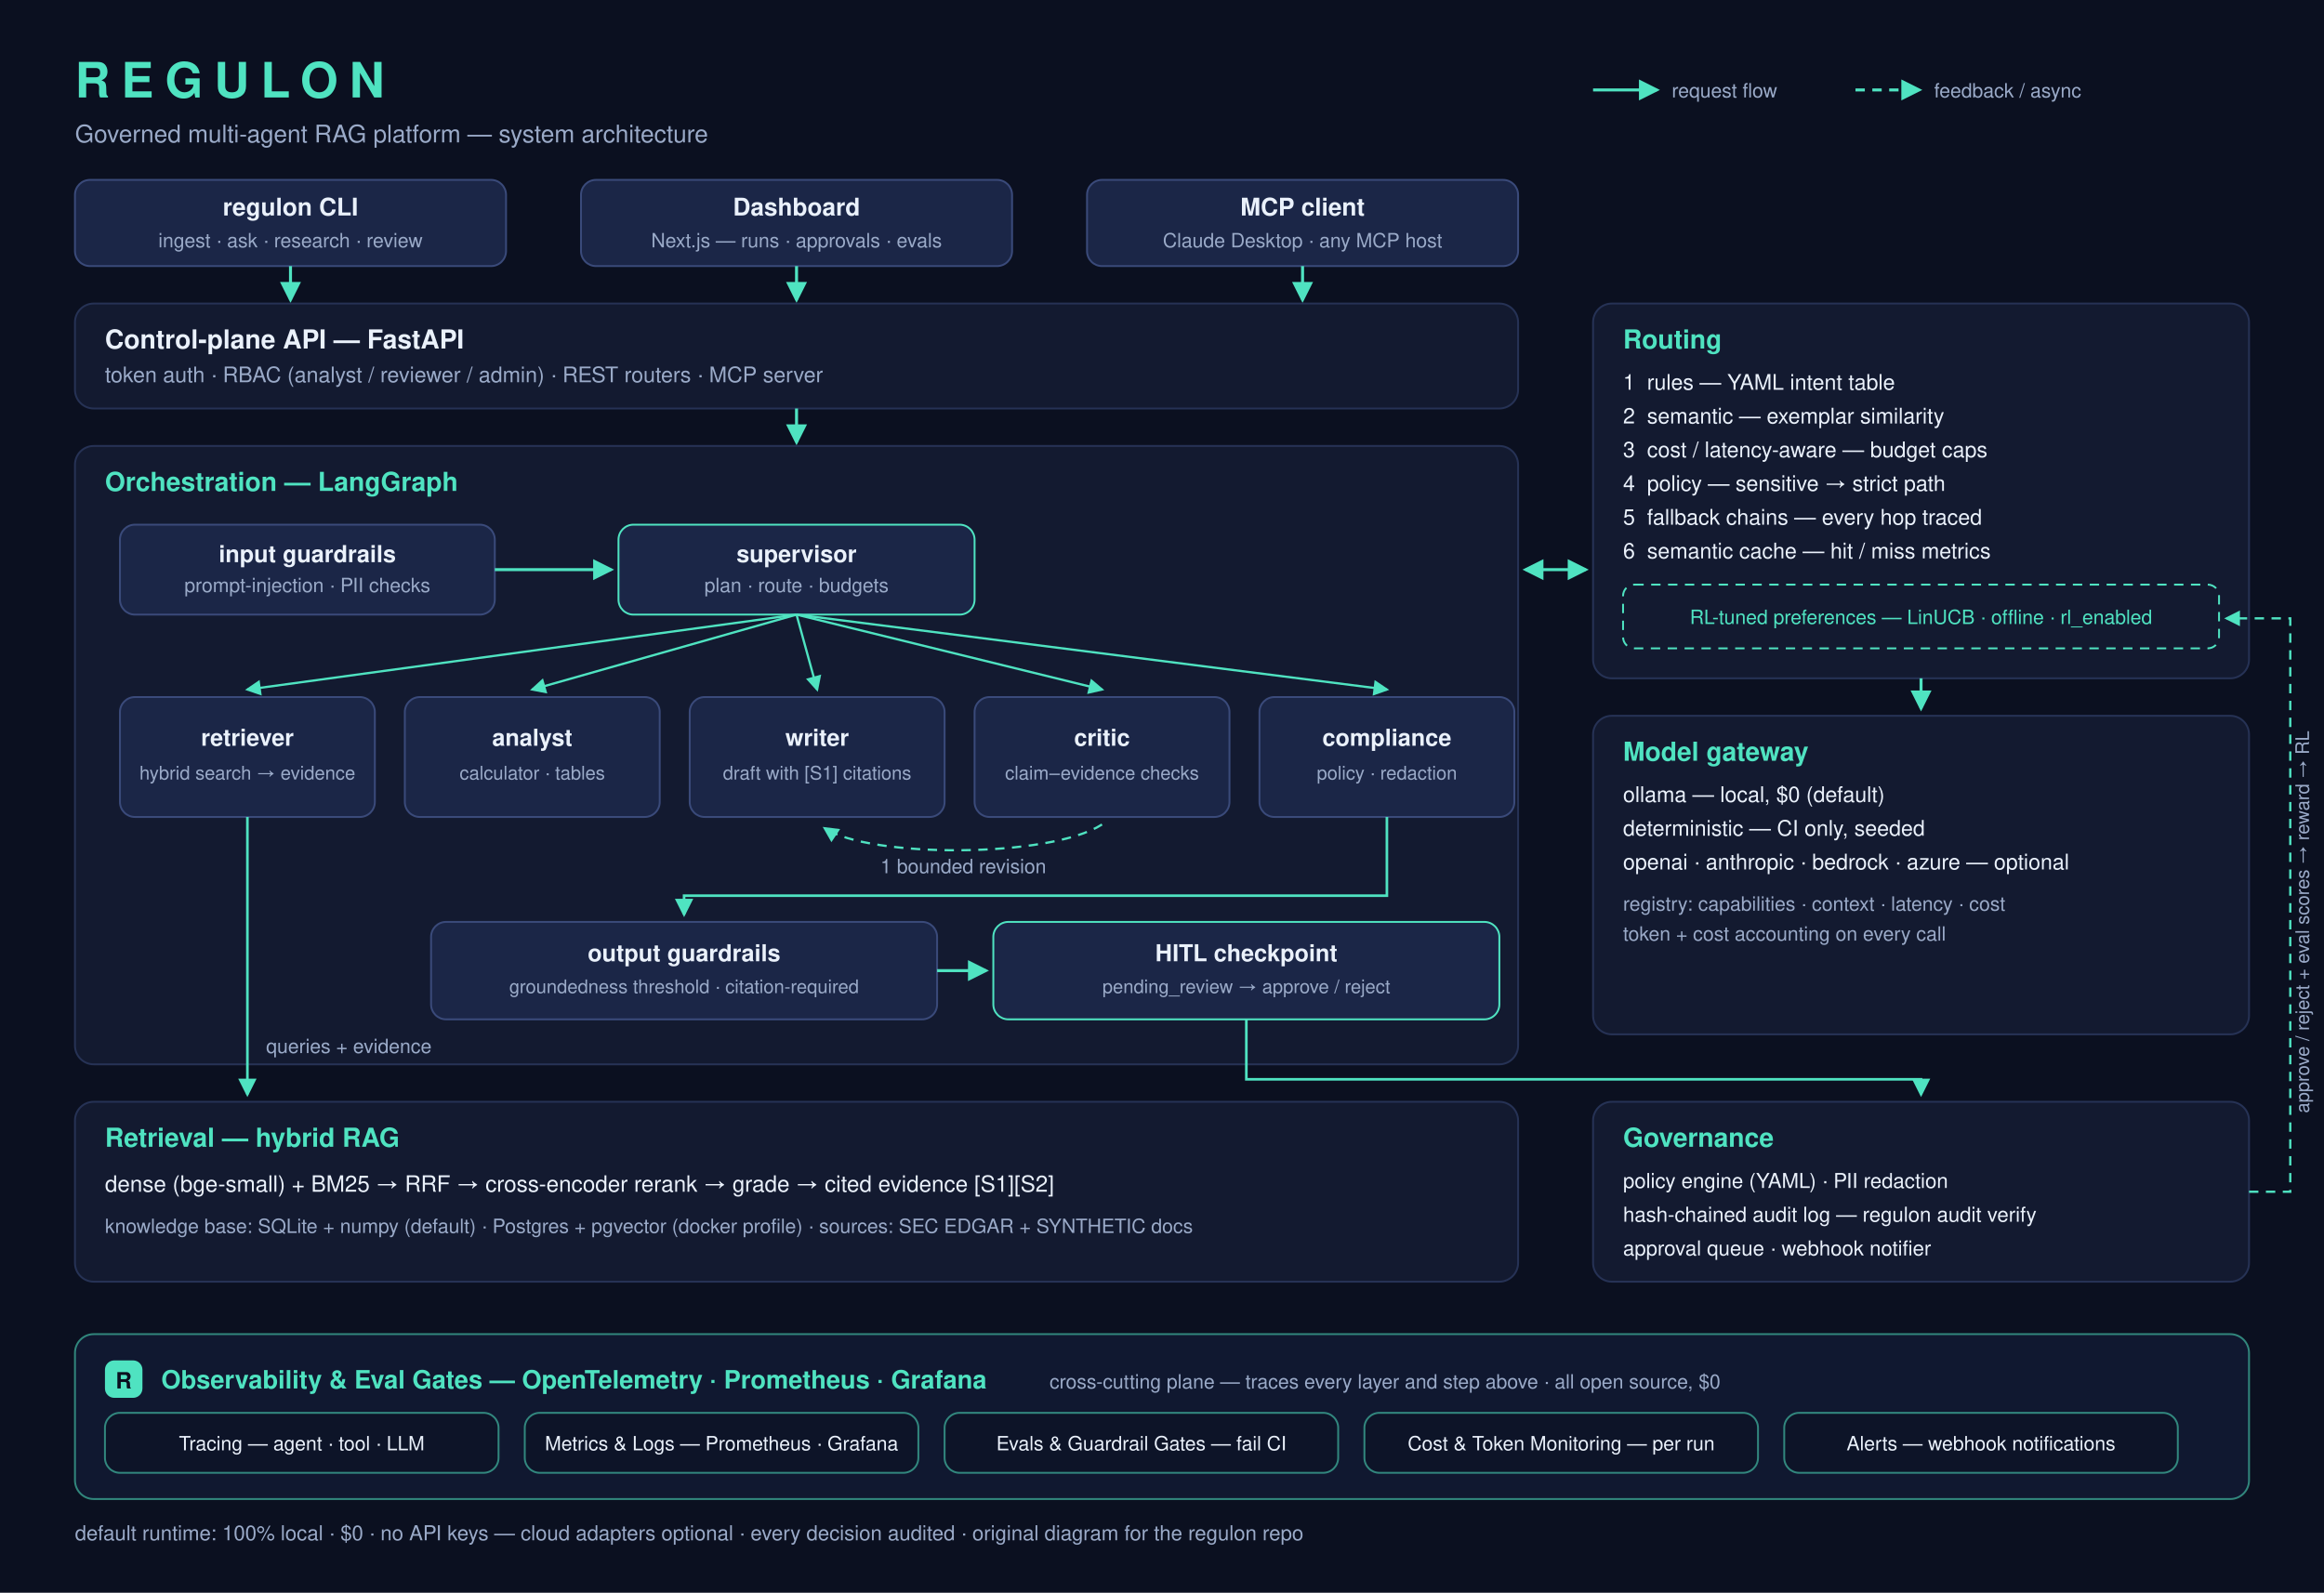
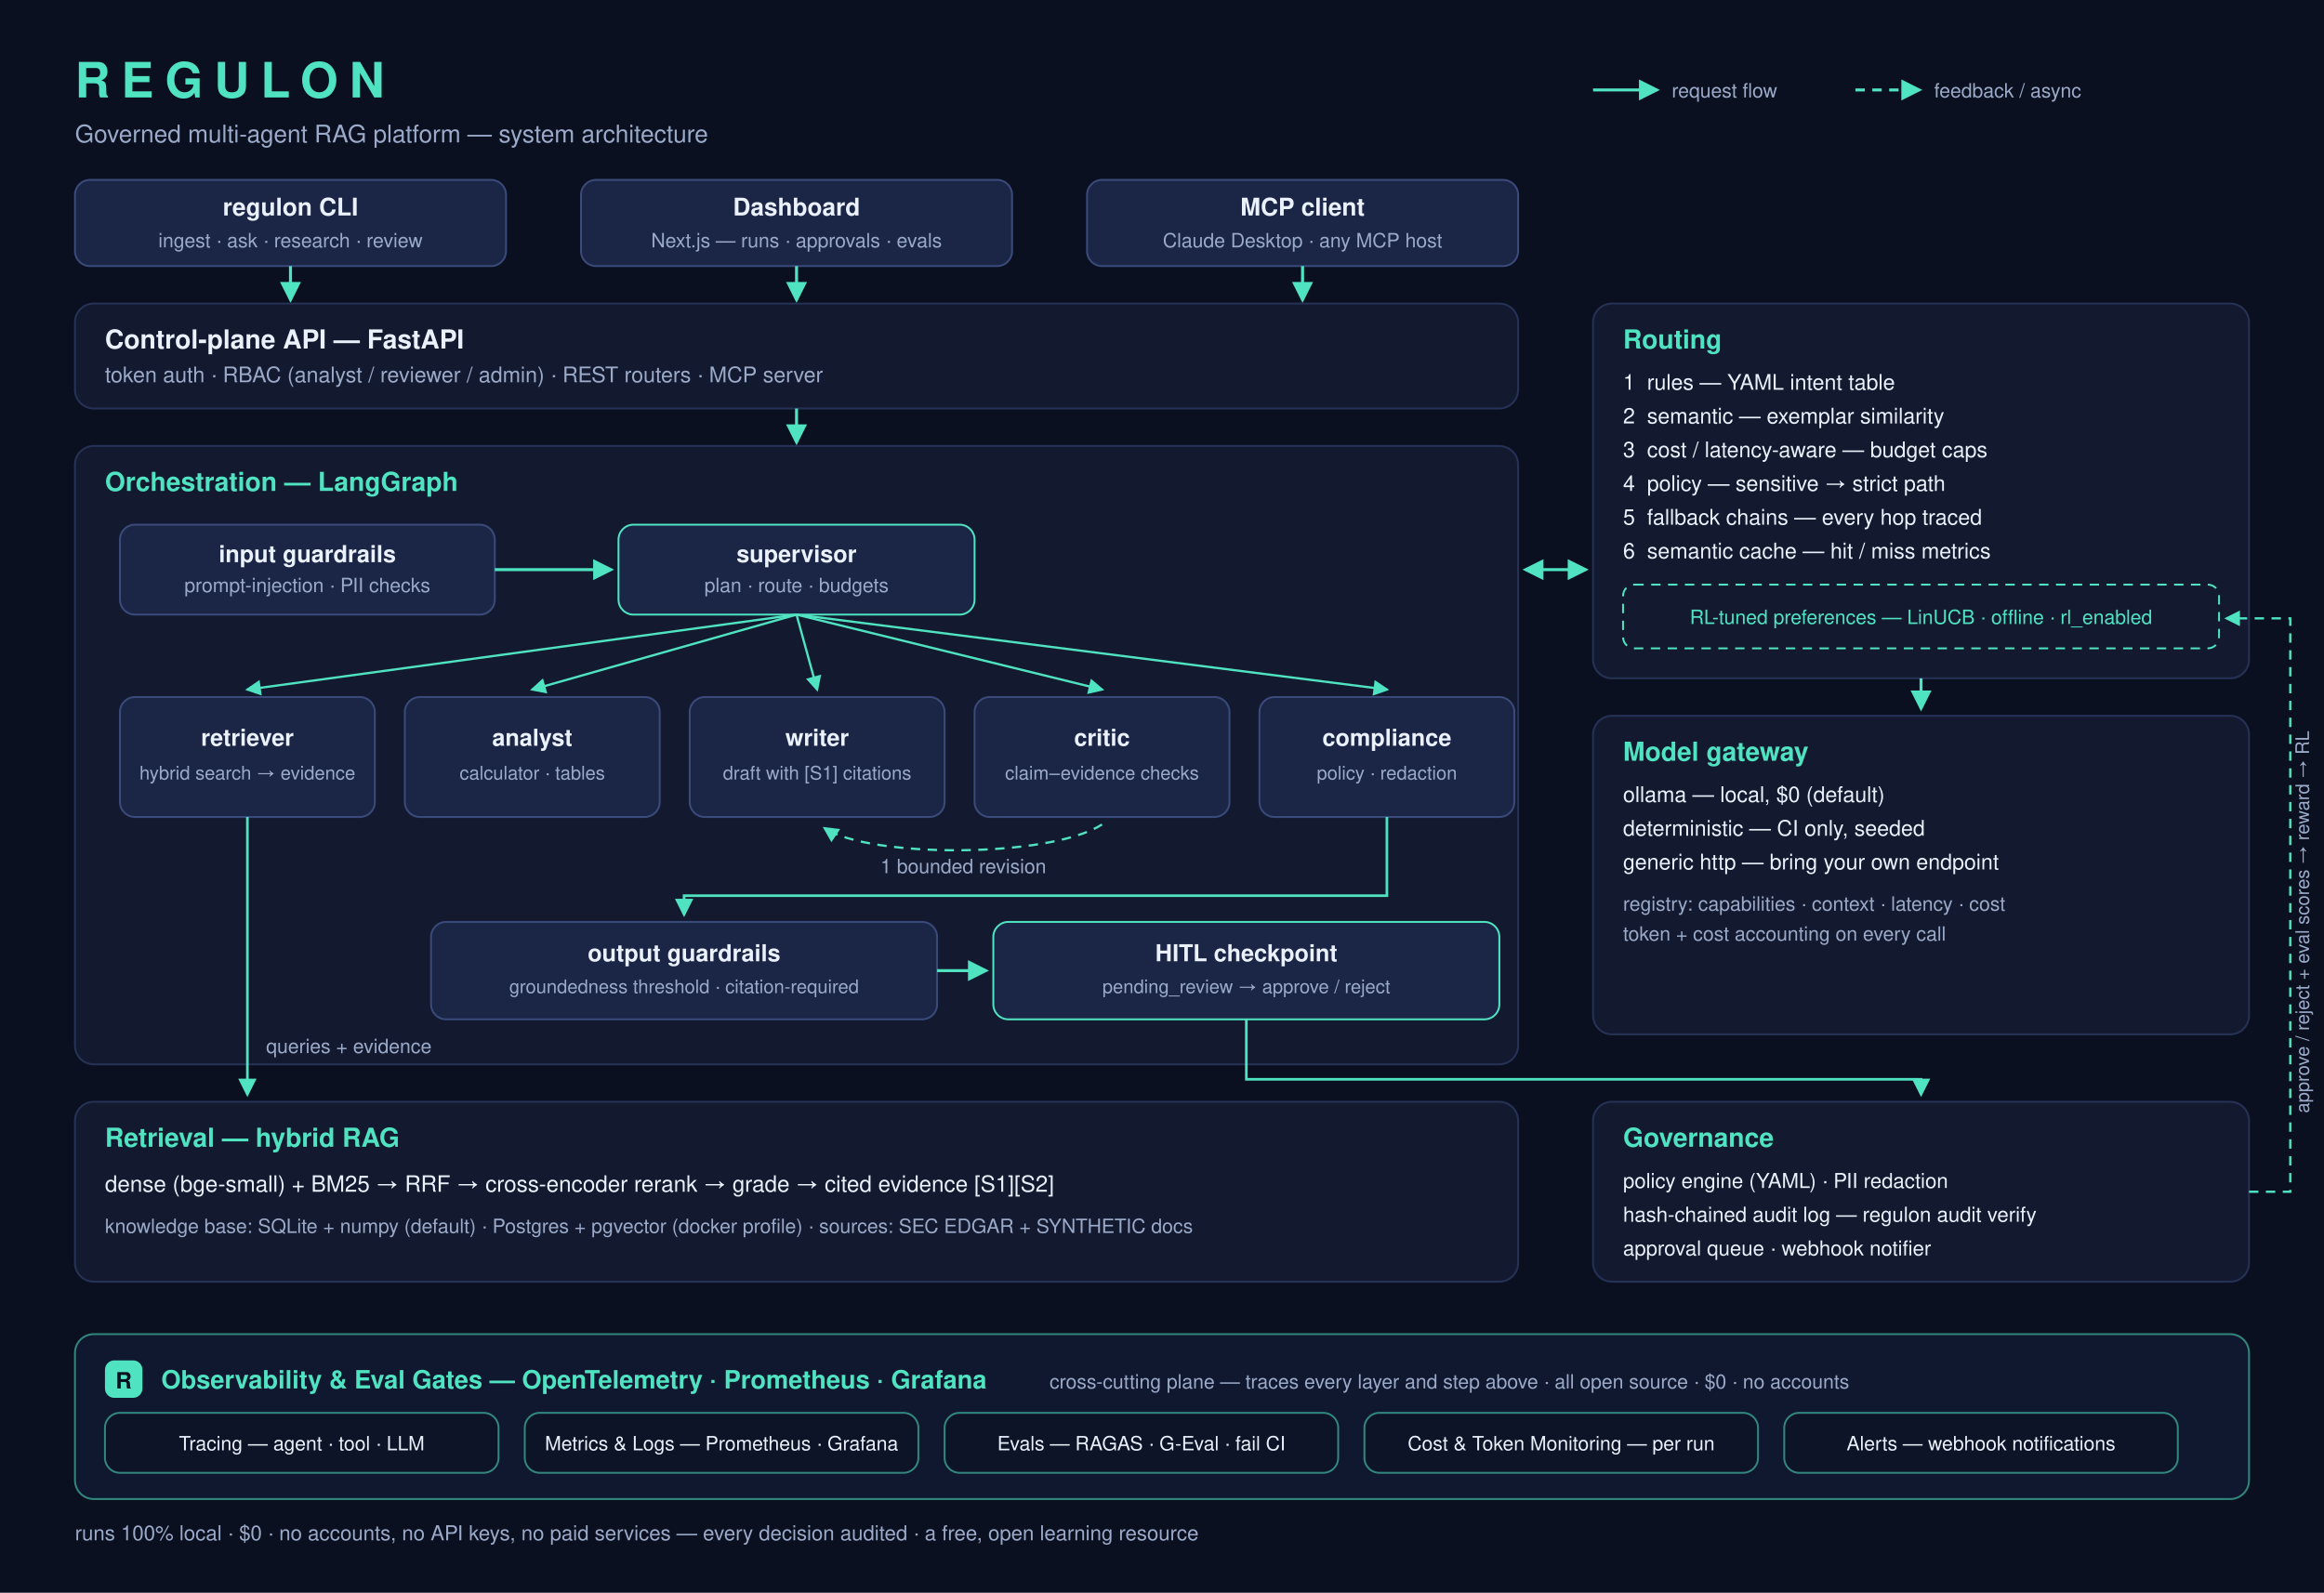
<svg xmlns="http://www.w3.org/2000/svg" width="100%" viewBox="0 0 1240 850" role="img" font-family="Segoe UI, -apple-system, Helvetica, Arial, sans-serif">
  <defs>
    <marker id="arr" viewBox="0 0 10 10" refX="8.5" refY="5" markerWidth="7" markerHeight="7" orient="auto-start-reverse">
      <path d="M0,0 L10,5 L0,10 z" fill="#4FE3C1" />
    </marker>
  </defs>
  <rect x="0" y="0" width="1240" height="850" fill="#0B1020" />
  <text x="40" y="52" font-size="26" font-weight="700" fill="#4FE3C1" letter-spacing="6">REGULON</text>
  <text x="40" y="76" font-size="13" fill="#9AAAC8">Governed multi-agent RAG platform — system architecture</text>
  <line x1="850" y1="48" x2="884" y2="48" stroke="#4FE3C1" stroke-width="1.6" marker-end="url(#arr)" />
  <text x="892" y="52" font-size="10.5" fill="#9AAAC8">request flow</text>
  <line x1="990" y1="48" x2="1024" y2="48" stroke="#4FE3C1" stroke-width="1.6" stroke-dasharray="5 4" marker-end="url(#arr)" />
  <text x="1032" y="52" font-size="10.5" fill="#9AAAC8">feedback / async</text>
  <rect x="40" y="96" width="230" height="46" rx="8" fill="#1B2647" stroke="#3A4A7A" />
  <text x="155" y="115" font-size="13" font-weight="600" fill="#EAF1FB" text-anchor="middle">regulon CLI</text>
  <text x="155" y="132" font-size="10.5" fill="#9AAAC8" text-anchor="middle">ingest · ask · research · review</text>
  <rect x="310" y="96" width="230" height="46" rx="8" fill="#1B2647" stroke="#3A4A7A" />
  <text x="425" y="115" font-size="13" font-weight="600" fill="#EAF1FB" text-anchor="middle">Dashboard</text>
  <text x="425" y="132" font-size="10.5" fill="#9AAAC8" text-anchor="middle">Next.js — runs · approvals · evals</text>
  <rect x="580" y="96" width="230" height="46" rx="8" fill="#1B2647" stroke="#3A4A7A" />
  <text x="695" y="115" font-size="13" font-weight="600" fill="#EAF1FB" text-anchor="middle">MCP client</text>
  <text x="695" y="132" font-size="10.5" fill="#9AAAC8" text-anchor="middle">Claude Desktop · any MCP host</text>
  <line x1="155" y1="142" x2="155" y2="160" stroke="#4FE3C1" stroke-width="1.6" marker-end="url(#arr)" />
  <line x1="425" y1="142" x2="425" y2="160" stroke="#4FE3C1" stroke-width="1.6" marker-end="url(#arr)" />
  <line x1="695" y1="142" x2="695" y2="160" stroke="#4FE3C1" stroke-width="1.6" marker-end="url(#arr)" />
  <rect x="40" y="162" width="770" height="56" rx="10" fill="#131A30" stroke="#263255" />
  <text x="56" y="186" font-size="14" font-weight="700" fill="#EAF1FB">Control-plane API — FastAPI</text>
  <text x="56" y="204" font-size="11.5" fill="#9AAAC8">token auth · RBAC (analyst / reviewer / admin) · REST routers · MCP server</text>
  <line x1="425" y1="218" x2="425" y2="236" stroke="#4FE3C1" stroke-width="1.6" marker-end="url(#arr)" />
  <rect x="40" y="238" width="770" height="330" rx="10" fill="#131A30" stroke="#263255" />
  <text x="56" y="262" font-size="14" font-weight="700" fill="#4FE3C1">Orchestration — LangGraph</text>
  <rect x="64" y="280" width="200" height="48" rx="8" fill="#1B2647" stroke="#3A4A7A" />
  <text x="164" y="300" font-size="12.5" font-weight="600" fill="#EAF1FB" text-anchor="middle">input guardrails</text>
  <text x="164" y="316" font-size="10.5" fill="#9AAAC8" text-anchor="middle">prompt-injection · PII checks</text>
  <rect x="330" y="280" width="190" height="48" rx="8" fill="#1B2647" stroke="#4FE3C1" />
  <text x="425" y="300" font-size="12.5" font-weight="700" fill="#EAF1FB" text-anchor="middle">supervisor</text>
  <text x="425" y="316" font-size="10.5" fill="#9AAAC8" text-anchor="middle">plan · route · budgets</text>
  <line x1="264" y1="304" x2="326" y2="304" stroke="#4FE3C1" stroke-width="1.6" marker-end="url(#arr)" />
  <line x1="425" y1="328" x2="132" y2="368" stroke="#4FE3C1" stroke-width="1.2" marker-end="url(#arr)" />
  <line x1="425" y1="328" x2="284" y2="368" stroke="#4FE3C1" stroke-width="1.2" marker-end="url(#arr)" />
  <line x1="425" y1="328" x2="436" y2="368" stroke="#4FE3C1" stroke-width="1.2" marker-end="url(#arr)" />
  <line x1="425" y1="328" x2="588" y2="368" stroke="#4FE3C1" stroke-width="1.2" marker-end="url(#arr)" />
  <line x1="425" y1="328" x2="740" y2="368" stroke="#4FE3C1" stroke-width="1.2" marker-end="url(#arr)" />
  <rect x="64" y="372" width="136" height="64" rx="8" fill="#1B2647" stroke="#3A4A7A" />
  <text x="132" y="398" font-size="12.5" font-weight="600" fill="#EAF1FB" text-anchor="middle">retriever</text>
  <text x="132" y="416" font-size="10" fill="#9AAAC8" text-anchor="middle">hybrid search → evidence</text>
  <rect x="216" y="372" width="136" height="64" rx="8" fill="#1B2647" stroke="#3A4A7A" />
  <text x="284" y="398" font-size="12.5" font-weight="600" fill="#EAF1FB" text-anchor="middle">analyst</text>
  <text x="284" y="416" font-size="10" fill="#9AAAC8" text-anchor="middle">calculator · tables</text>
  <rect x="368" y="372" width="136" height="64" rx="8" fill="#1B2647" stroke="#3A4A7A" />
  <text x="436" y="398" font-size="12.5" font-weight="600" fill="#EAF1FB" text-anchor="middle">writer</text>
  <text x="436" y="416" font-size="10" fill="#9AAAC8" text-anchor="middle">draft with [S1] citations</text>
  <rect x="520" y="372" width="136" height="64" rx="8" fill="#1B2647" stroke="#3A4A7A" />
  <text x="588" y="398" font-size="12.5" font-weight="600" fill="#EAF1FB" text-anchor="middle">critic</text>
  <text x="588" y="416" font-size="10" fill="#9AAAC8" text-anchor="middle">claim–evidence checks</text>
  <rect x="672" y="372" width="136" height="64" rx="8" fill="#1B2647" stroke="#3A4A7A" />
  <text x="740" y="398" font-size="12.5" font-weight="600" fill="#EAF1FB" text-anchor="middle">compliance</text>
  <text x="740" y="416" font-size="10" fill="#9AAAC8" text-anchor="middle">policy · redaction</text>
  <path d="M588,440 C 560,458 464,458 440,442" fill="none" stroke="#4FE3C1" stroke-width="1.2" stroke-dasharray="5 4" marker-end="url(#arr)" />
  <text x="514" y="466" font-size="10.5" fill="#9AAAC8" text-anchor="middle">1 bounded revision</text>
  <line x1="132" y1="436" x2="132" y2="584" stroke="#4FE3C1" stroke-width="1.4" marker-end="url(#arr)" />
  <text x="142" y="562" font-size="10.5" fill="#9AAAC8">queries + evidence</text>
  <path d="M740,436 L740,478 L365,478 L365,488" fill="none" stroke="#4FE3C1" stroke-width="1.4" marker-end="url(#arr)" />
  <rect x="230" y="492" width="270" height="52" rx="8" fill="#1B2647" stroke="#3A4A7A" />
  <text x="365" y="513" font-size="12.5" font-weight="600" fill="#EAF1FB" text-anchor="middle">output guardrails</text>
  <text x="365" y="530" font-size="10" fill="#9AAAC8" text-anchor="middle">groundedness threshold · citation-required</text>
  <line x1="500" y1="518" x2="526" y2="518" stroke="#4FE3C1" stroke-width="1.6" marker-end="url(#arr)" />
  <rect x="530" y="492" width="270" height="52" rx="8" fill="#1B2647" stroke="#4FE3C1" />
  <text x="665" y="513" font-size="12.5" font-weight="700" fill="#EAF1FB" text-anchor="middle">HITL checkpoint</text>
  <text x="665" y="530" font-size="10" fill="#9AAAC8" text-anchor="middle">pending_review → approve / reject</text>
  <path d="M665,544 L665,576 L1025,576 L1025,584" fill="none" stroke="#4FE3C1" stroke-width="1.4" marker-end="url(#arr)" />
  <rect x="850" y="162" width="350" height="200" rx="10" fill="#131A30" stroke="#263255" />
  <text x="866" y="186" font-size="14" font-weight="700" fill="#4FE3C1">Routing</text>
  <text x="866" y="208" font-size="11.5" fill="#EAF1FB">1  rules — YAML intent table</text>
  <text x="866" y="226" font-size="11.5" fill="#EAF1FB">2  semantic — exemplar similarity</text>
  <text x="866" y="244" font-size="11.5" fill="#EAF1FB">3  cost / latency-aware — budget caps</text>
  <text x="866" y="262" font-size="11.5" fill="#EAF1FB">4  policy — sensitive → strict path</text>
  <text x="866" y="280" font-size="11.5" fill="#EAF1FB">5  fallback chains — every hop traced</text>
  <text x="866" y="298" font-size="11.5" fill="#EAF1FB">6  semantic cache — hit / miss metrics</text>
  <rect x="866" y="312" width="318" height="34" rx="6" fill="none" stroke="#4FE3C1" stroke-dasharray="5 4" />
  <text x="1025" y="333" font-size="10.5" fill="#4FE3C1" text-anchor="middle">RL-tuned preferences — LinUCB · offline · rl_enabled</text>
  <line x1="814" y1="304" x2="846" y2="304" stroke="#4FE3C1" stroke-width="1.6" marker-start="url(#arr)" marker-end="url(#arr)" />
  <line x1="1025" y1="362" x2="1025" y2="378" stroke="#4FE3C1" stroke-width="1.6" marker-end="url(#arr)" />
  <rect x="850" y="382" width="350" height="170" rx="10" fill="#131A30" stroke="#263255" />
  <text x="866" y="406" font-size="14" font-weight="700" fill="#4FE3C1">Model gateway</text>
  <text x="866" y="428" font-size="11.5" fill="#EAF1FB">ollama — local, $0 (default)</text>
  <text x="866" y="446" font-size="11.5" fill="#EAF1FB">deterministic — CI only, seeded</text>
-   <text x="866" y="464" font-size="11.5" fill="#EAF1FB">openai · anthropic · bedrock · azure — optional</text>
+   <text x="866" y="464" font-size="11.5" fill="#EAF1FB">generic http — bring your own endpoint</text>
  <text x="866" y="486" font-size="10.5" fill="#9AAAC8">registry: capabilities · context · latency · cost</text>
  <text x="866" y="502" font-size="10.5" fill="#9AAAC8">token + cost accounting on every call</text>
  <rect x="40" y="588" width="770" height="96" rx="10" fill="#131A30" stroke="#263255" />
  <text x="56" y="612" font-size="14" font-weight="700" fill="#4FE3C1">Retrieval — hybrid RAG</text>
  <text x="56" y="636" font-size="12" fill="#EAF1FB">dense (bge-small) + BM25 → RRF → cross-encoder rerank → grade → cited evidence [S1][S2]</text>
  <text x="56" y="658" font-size="10.5" fill="#9AAAC8">knowledge base: SQLite + numpy (default) · Postgres + pgvector (docker profile) · sources: SEC EDGAR + SYNTHETIC docs</text>
  <rect x="850" y="588" width="350" height="96" rx="10" fill="#131A30" stroke="#263255" />
  <text x="866" y="612" font-size="14" font-weight="700" fill="#4FE3C1">Governance</text>
  <text x="866" y="634" font-size="11" fill="#EAF1FB">policy engine (YAML) · PII redaction</text>
  <text x="866" y="652" font-size="11" fill="#EAF1FB">hash-chained audit log — regulon audit verify</text>
  <text x="866" y="670" font-size="11" fill="#EAF1FB">approval queue · webhook notifier</text>
  <rect x="40" y="712" width="1160" height="88" rx="10" fill="#101830" stroke="#4FE3C1" stroke-opacity="0.55" />
  <rect x="56" y="726" width="20" height="20" rx="5" fill="#4FE3C1" />
  <text x="66" y="741" font-size="12" font-weight="700" fill="#0B1020" text-anchor="middle">R</text>
  <text x="86" y="741" font-size="13.5" font-weight="700" fill="#4FE3C1">Observability &amp; Eval Gates — OpenTelemetry · Prometheus · Grafana</text>
-   <text x="560" y="741" font-size="10.5" fill="#9AAAC8">cross-cutting plane — traces every layer and step above · all open source, $0</text>
+   <text x="560" y="741" font-size="10.5" fill="#9AAAC8">cross-cutting plane — traces every layer and step above · all open source · $0 · no accounts</text>
  <rect x="56" y="754" width="210" height="32" rx="8" fill="#0D1428" stroke="#4FE3C1" stroke-opacity="0.55" />
  <text x="161" y="774" font-size="10.5" fill="#EAF1FB" text-anchor="middle">Tracing — agent · tool · LLM</text>
  <rect x="280" y="754" width="210" height="32" rx="8" fill="#0D1428" stroke="#4FE3C1" stroke-opacity="0.55" />
  <text x="385" y="774" font-size="10.5" fill="#EAF1FB" text-anchor="middle">Metrics &amp; Logs — Prometheus · Grafana</text>
  <rect x="504" y="754" width="210" height="32" rx="8" fill="#0D1428" stroke="#4FE3C1" stroke-opacity="0.55" />
-   <text x="609" y="774" font-size="10.5" fill="#EAF1FB" text-anchor="middle">Evals &amp; Guardrail Gates — fail CI</text>
+   <text x="609" y="774" font-size="10.5" fill="#EAF1FB" text-anchor="middle">Evals — RAGAS · G-Eval · fail CI</text>
  <rect x="728" y="754" width="210" height="32" rx="8" fill="#0D1428" stroke="#4FE3C1" stroke-opacity="0.55" />
  <text x="833" y="774" font-size="10.5" fill="#EAF1FB" text-anchor="middle">Cost &amp; Token Monitoring — per run</text>
  <rect x="952" y="754" width="210" height="32" rx="8" fill="#0D1428" stroke="#4FE3C1" stroke-opacity="0.55" />
  <text x="1057" y="774" font-size="10.5" fill="#EAF1FB" text-anchor="middle">Alerts — webhook notifications</text>
  <path d="M1200,636 L1222,636 L1222,330 L1188,330" fill="none" stroke="#4FE3C1" stroke-width="1.2" stroke-dasharray="5 4" marker-end="url(#arr)" />
  <text x="1232" y="492" font-size="10" fill="#9AAAC8" text-anchor="middle" transform="rotate(-90 1232 492)">approve / reject + eval scores → reward → RL</text>
-   <text x="40" y="822" font-size="11" fill="#9AAAC8">default runtime: 100% local · $0 · no API keys — cloud adapters optional · every decision audited · original diagram for the regulon repo</text>
+   <text x="40" y="822" font-size="11" fill="#9AAAC8">runs 100% local · $0 · no accounts, no API keys, no paid services — every decision audited · a free, open learning resource</text>
</svg>
